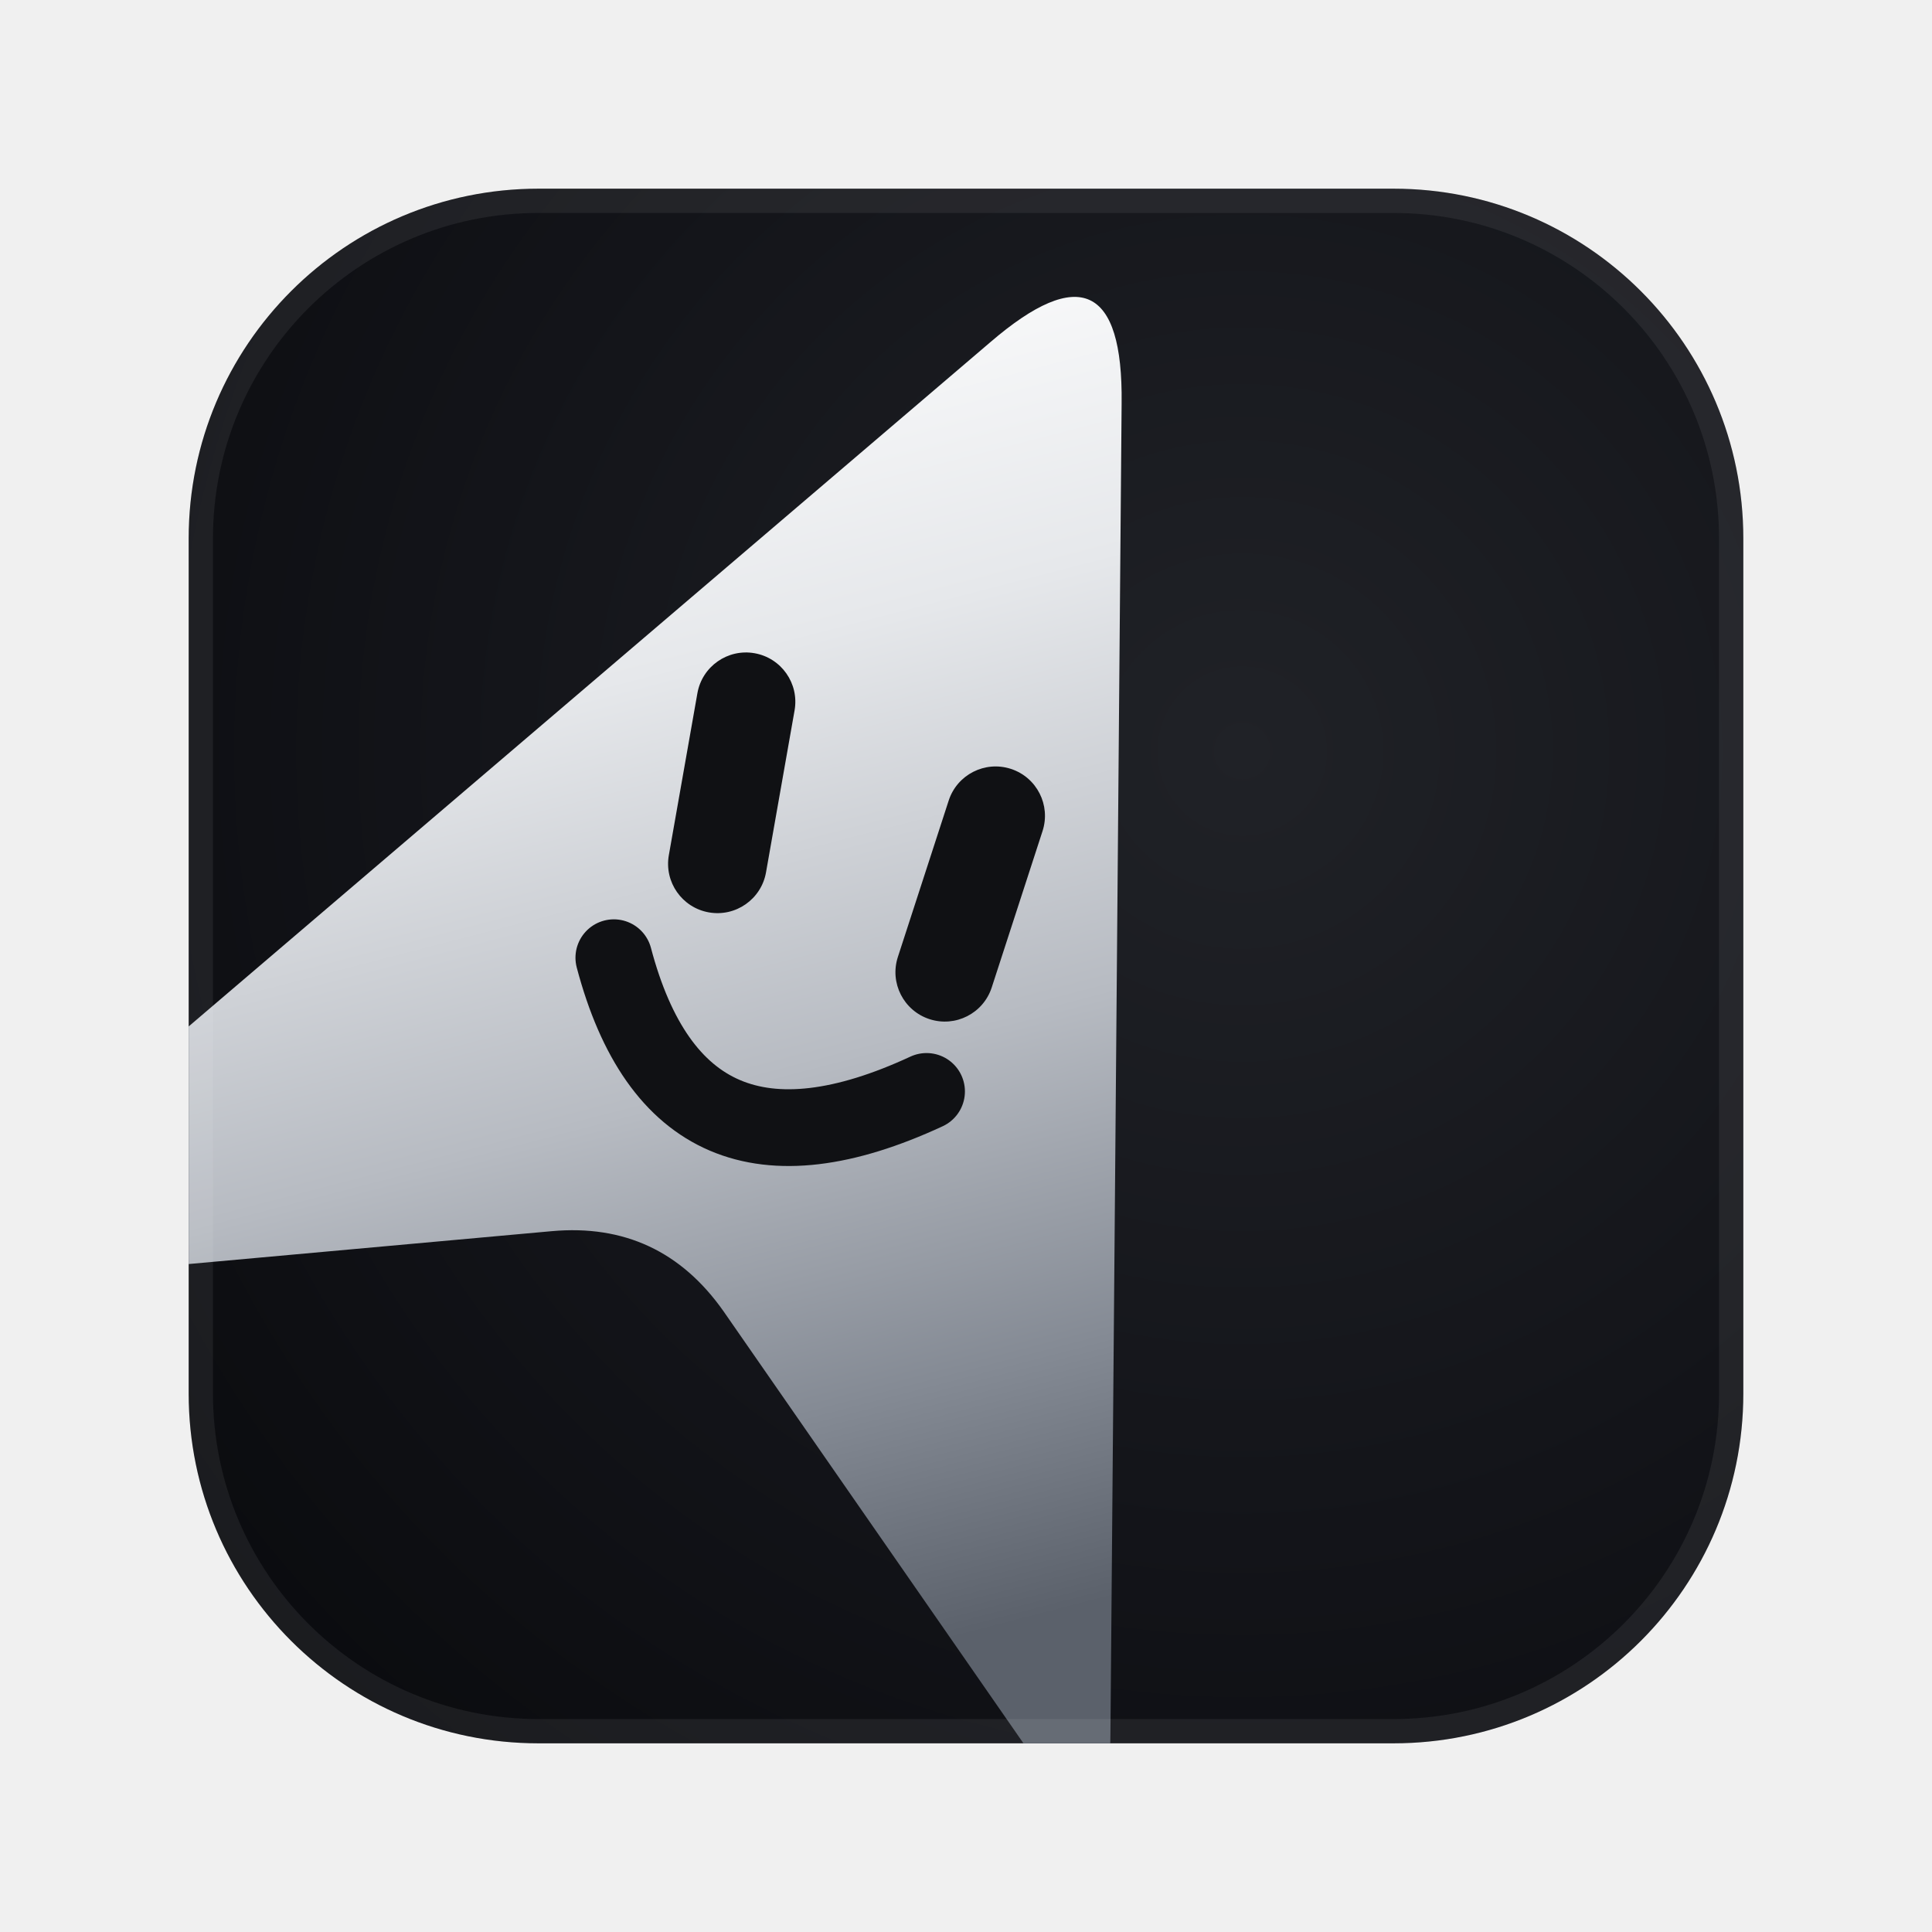
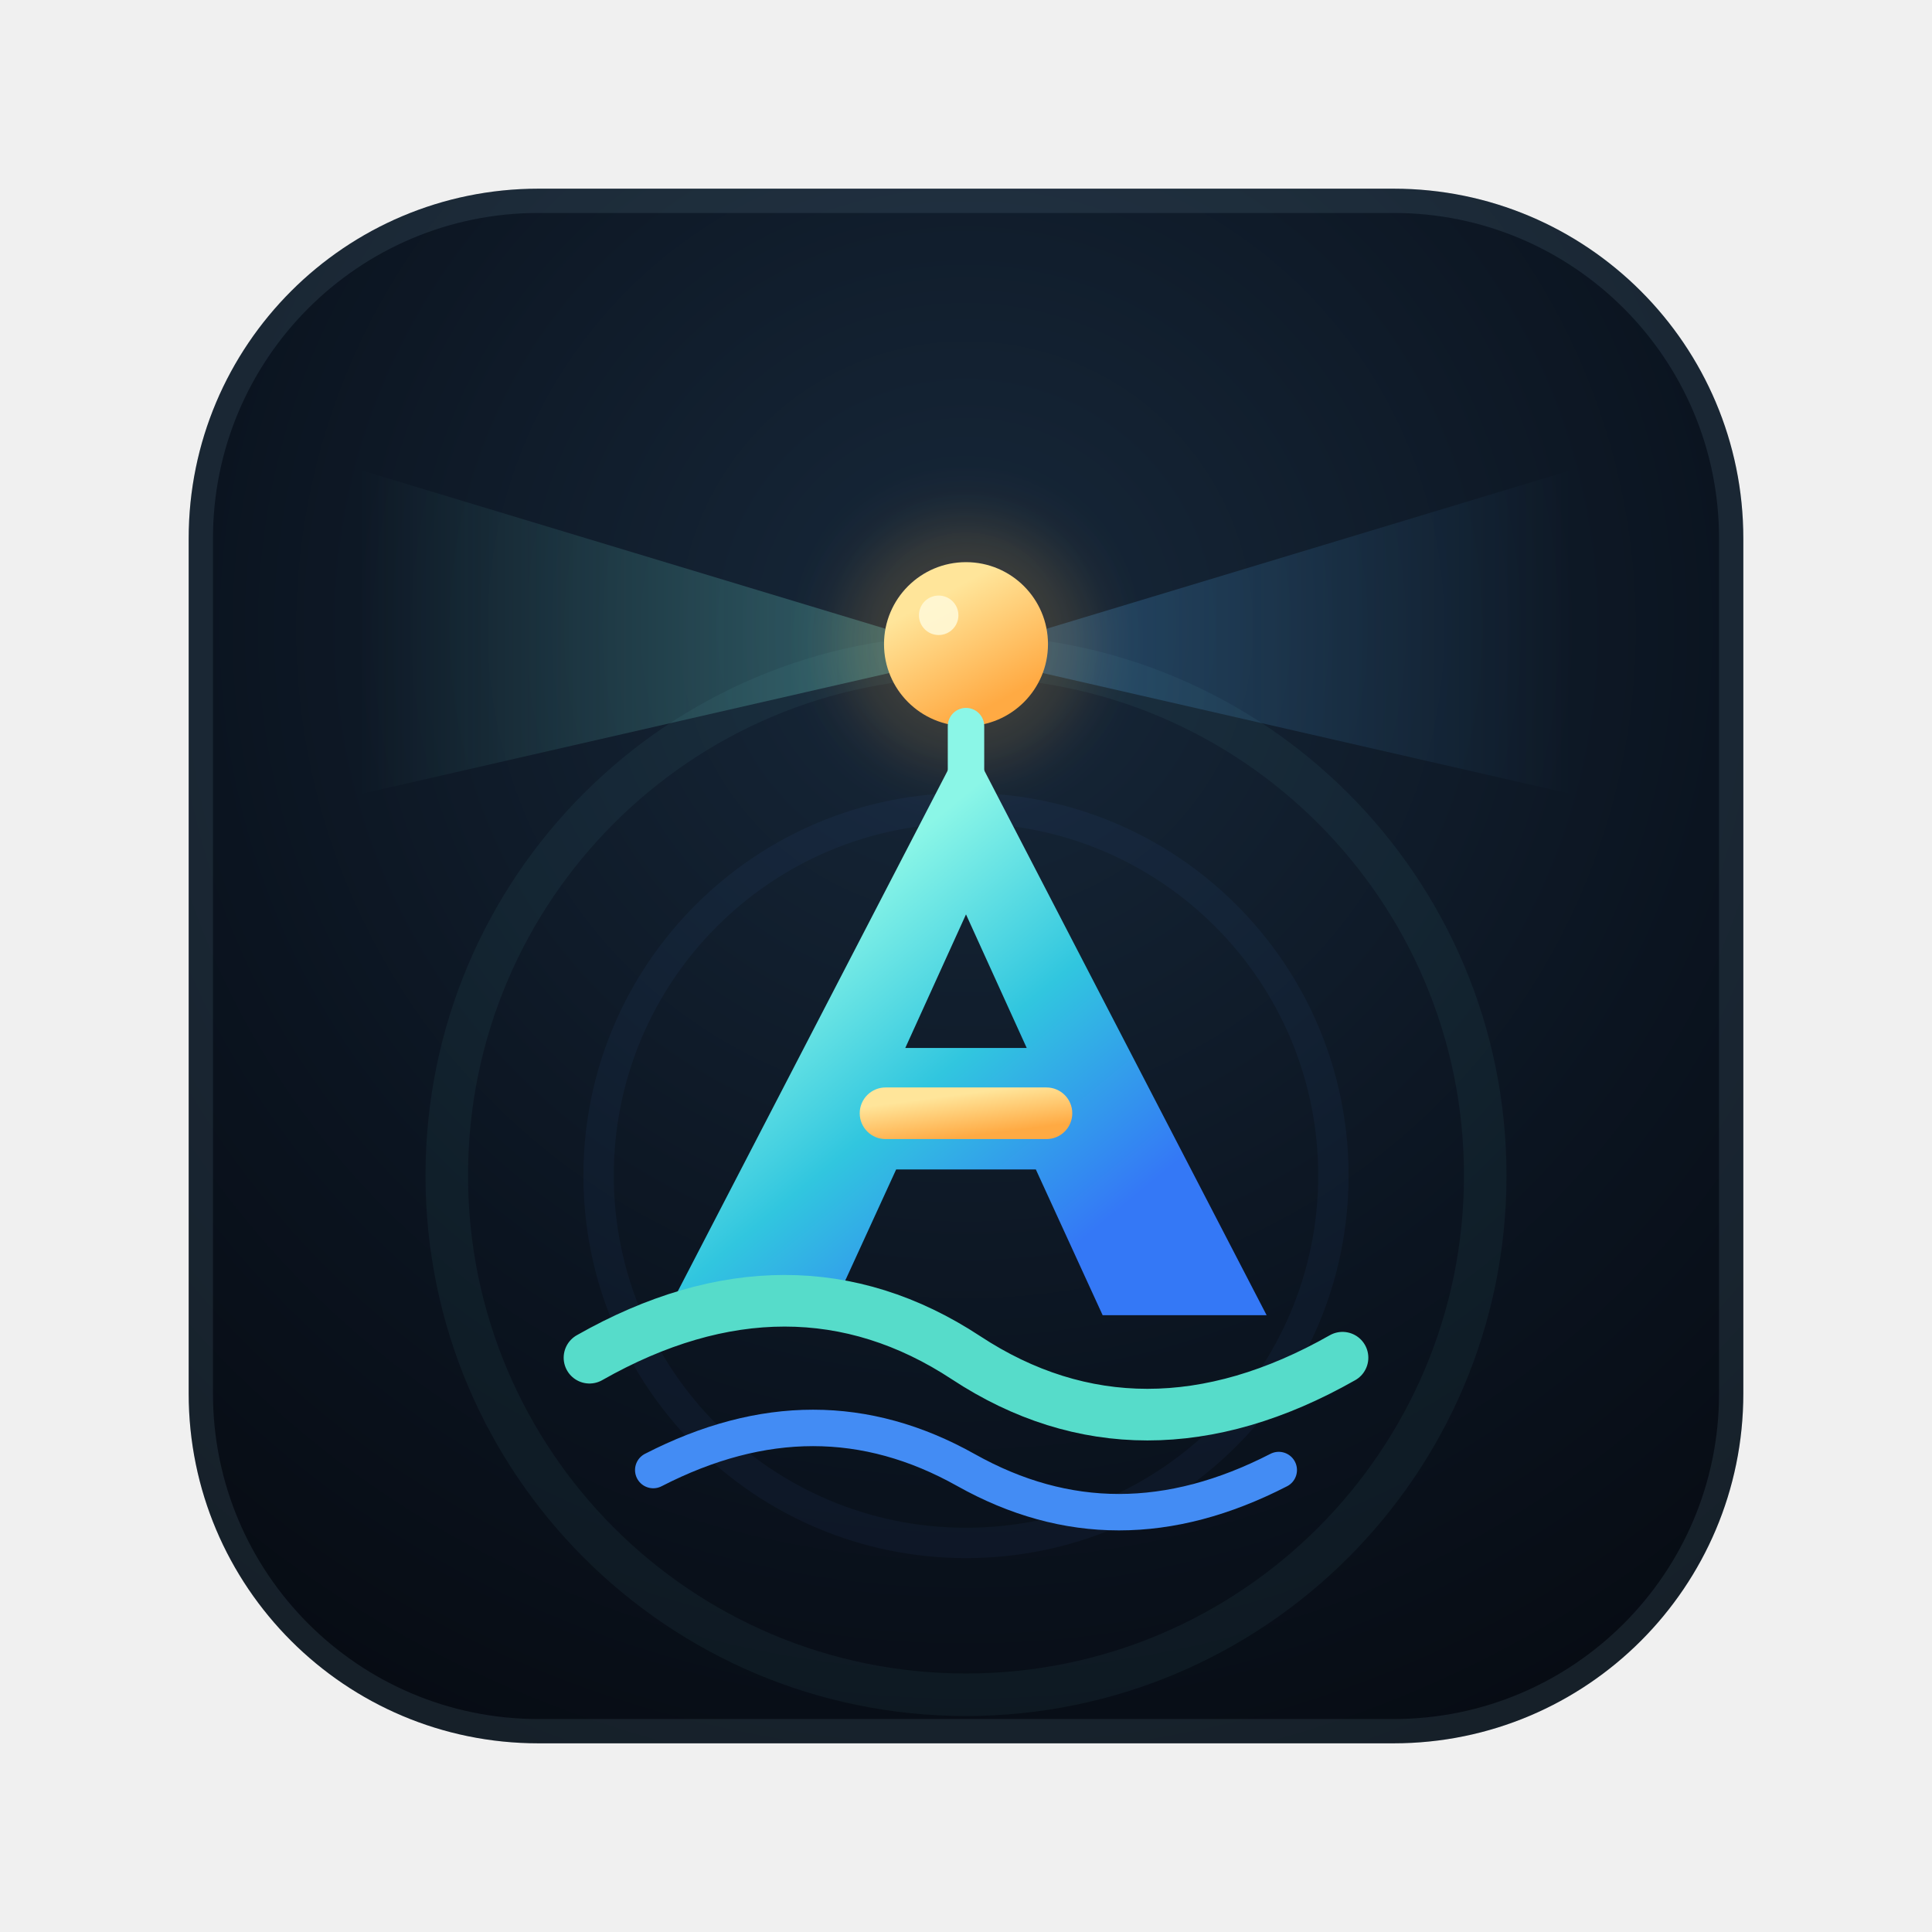
<svg xmlns="http://www.w3.org/2000/svg" viewBox="0 0 1024 1024" role="img" aria-labelledby="title desc">
  <defs>
    <clipPath id="mac-tile">
      <rect width="1024" height="1024" rx="230.4" />
    </clipPath>
-     <radialGradient id="tile" cx="68%" cy="36%" r="92%">
-       <stop offset="0" stop-color="#202227" />
-       <stop offset="0.56" stop-color="#131419" />
-       <stop offset="1" stop-color="#090A0D" />
+     <radialGradient id="tile" cx="50%" cy="28%" r="86%">
+       <stop offset="0" stop-color="#17283A" />
+       <stop offset="0.58" stop-color="#0B1420" />
+       <stop offset="1" stop-color="#060A11" />
    </radialGradient>
-     <linearGradient id="mascot-grey" x1="18%" y1="10%" x2="84%" y2="94%">
-       <stop offset="0" stop-color="#FFFFFF" />
-       <stop offset="0.28" stop-color="#E6E8EB" />
-       <stop offset="0.58" stop-color="#B7BBC2" />
-       <stop offset="0.82" stop-color="#848A94" />
-       <stop offset="1" stop-color="#5B616B" />
+     <linearGradient id="mark" x1="29%" y1="28%" x2="75%" y2="82%">
+       <stop offset="0" stop-color="#8BF6E7" />
+       <stop offset="0.48" stop-color="#31C6DF" />
+       <stop offset="1" stop-color="#3478F6" />
    </linearGradient>
+     <linearGradient id="signal" x1="35%" y1="20%" x2="70%" y2="85%">
+       <stop offset="0" stop-color="#FFE59A" />
+       <stop offset="1" stop-color="#FFAA43" />
+     </linearGradient>
+     <linearGradient id="left-beam" x1="100%" y1="50%" x2="0" y2="50%">
+       <stop offset="0" stop-color="#79F2E4" stop-opacity="0.28" />
+       <stop offset="1" stop-color="#79F2E4" stop-opacity="0" />
+     </linearGradient>
+     <linearGradient id="right-beam" x1="0" y1="50%" x2="100%" y2="50%">
+       <stop offset="0" stop-color="#58B9FF" stop-opacity="0.24" />
+       <stop offset="1" stop-color="#58B9FF" stop-opacity="0" />
+     </linearGradient>
+     <filter id="signal-glow" x="-80%" y="-80%" width="260%" height="260%">
+       <feGaussianBlur stdDeviation="18" />
+     </filter>
  </defs>
  <g transform="translate(100 100) scale(0.8046875)">
    <g clip-path="url(#mac-tile)">
      <rect width="1024" height="1024" fill="url(#tile)" />
-       <svg x="-260" y="-140" width="1300" height="1300" viewBox="10 10 180 180" overflow="visible">
-         <g transform="rotate(25 100 100)">
-           <path d="M93.4 40.6 L43 151.1 Q38 162 48.4 156 L91.4 131 Q100 126 108.7 131 L151.6 156 Q162 162 157 151.1 L106.6 40.6 Q100 26 93.4 40.6 Z" fill="url(#mascot-grey)" />
-           <rect x="84.5" y="75" width="9" height="24" rx="4.5" fill="#101114" transform="rotate(-15 89 87)" />
-           <rect x="108.5" y="75" width="9" height="24" rx="4.5" fill="#101114" transform="rotate(-7 113 87)" />
-           <path d="M86 106 Q101 124 117 105" stroke="#101114" stroke-width="7" stroke-linecap="round" fill="none" />
-         </g>
-       </svg>
-       <rect x="8" y="8" width="1008" height="1008" rx="222.4" fill="none" stroke="#FFFFFF" stroke-opacity="0.07" stroke-width="16" />
+       <circle cx="512" cy="650" r="342" fill="none" stroke="#78DDE9" stroke-opacity="0.055" stroke-width="28" />
+       <circle cx="512" cy="650" r="242" fill="none" stroke="#5A9DF5" stroke-opacity="0.05" stroke-width="20" />
+       <path d="M466 292 L112 185 L112 399 L466 318 Z" fill="url(#left-beam)" />
+       <path d="M558 292 L912 185 L912 399 L558 318 Z" fill="url(#right-beam)" />
+       <circle cx="512" cy="300" r="82" fill="#FFB54B" opacity="0.16" filter="url(#signal-glow)" />
+       <circle cx="512" cy="300" r="54" fill="url(#signal)" />
+       <circle cx="494" cy="281" r="13" fill="#FFF8D6" opacity="0.9" />
+       <path d="M512 354 V390" stroke="#8BF6E7" stroke-width="24" stroke-linecap="round" />
+       <path d="M512 360 L710 742 H602 L558 646 H466 L422 742 H314 Z M512 478 L472 566 H552 Z" fill="url(#mark)" fill-rule="evenodd" />
+       <rect x="442" y="592" width="140" height="34" rx="17" fill="url(#signal)" />
+       <path d="M264 770 C352 720 436 720 512 770 C588 820 672 820 760 770" fill="none" stroke="#56DCCA" stroke-width="34" stroke-linecap="round" />
+       <path d="M306 844 C378 807 446 807 512 844 C578 881 646 881 718 844" fill="none" stroke="#438CF4" stroke-width="24" stroke-linecap="round" />
+       <rect x="8" y="8" width="1008" height="1008" rx="222.4" fill="none" stroke="#BCEEFF" stroke-opacity="0.09" stroke-width="16" />
    </g>
  </g>
</svg>
